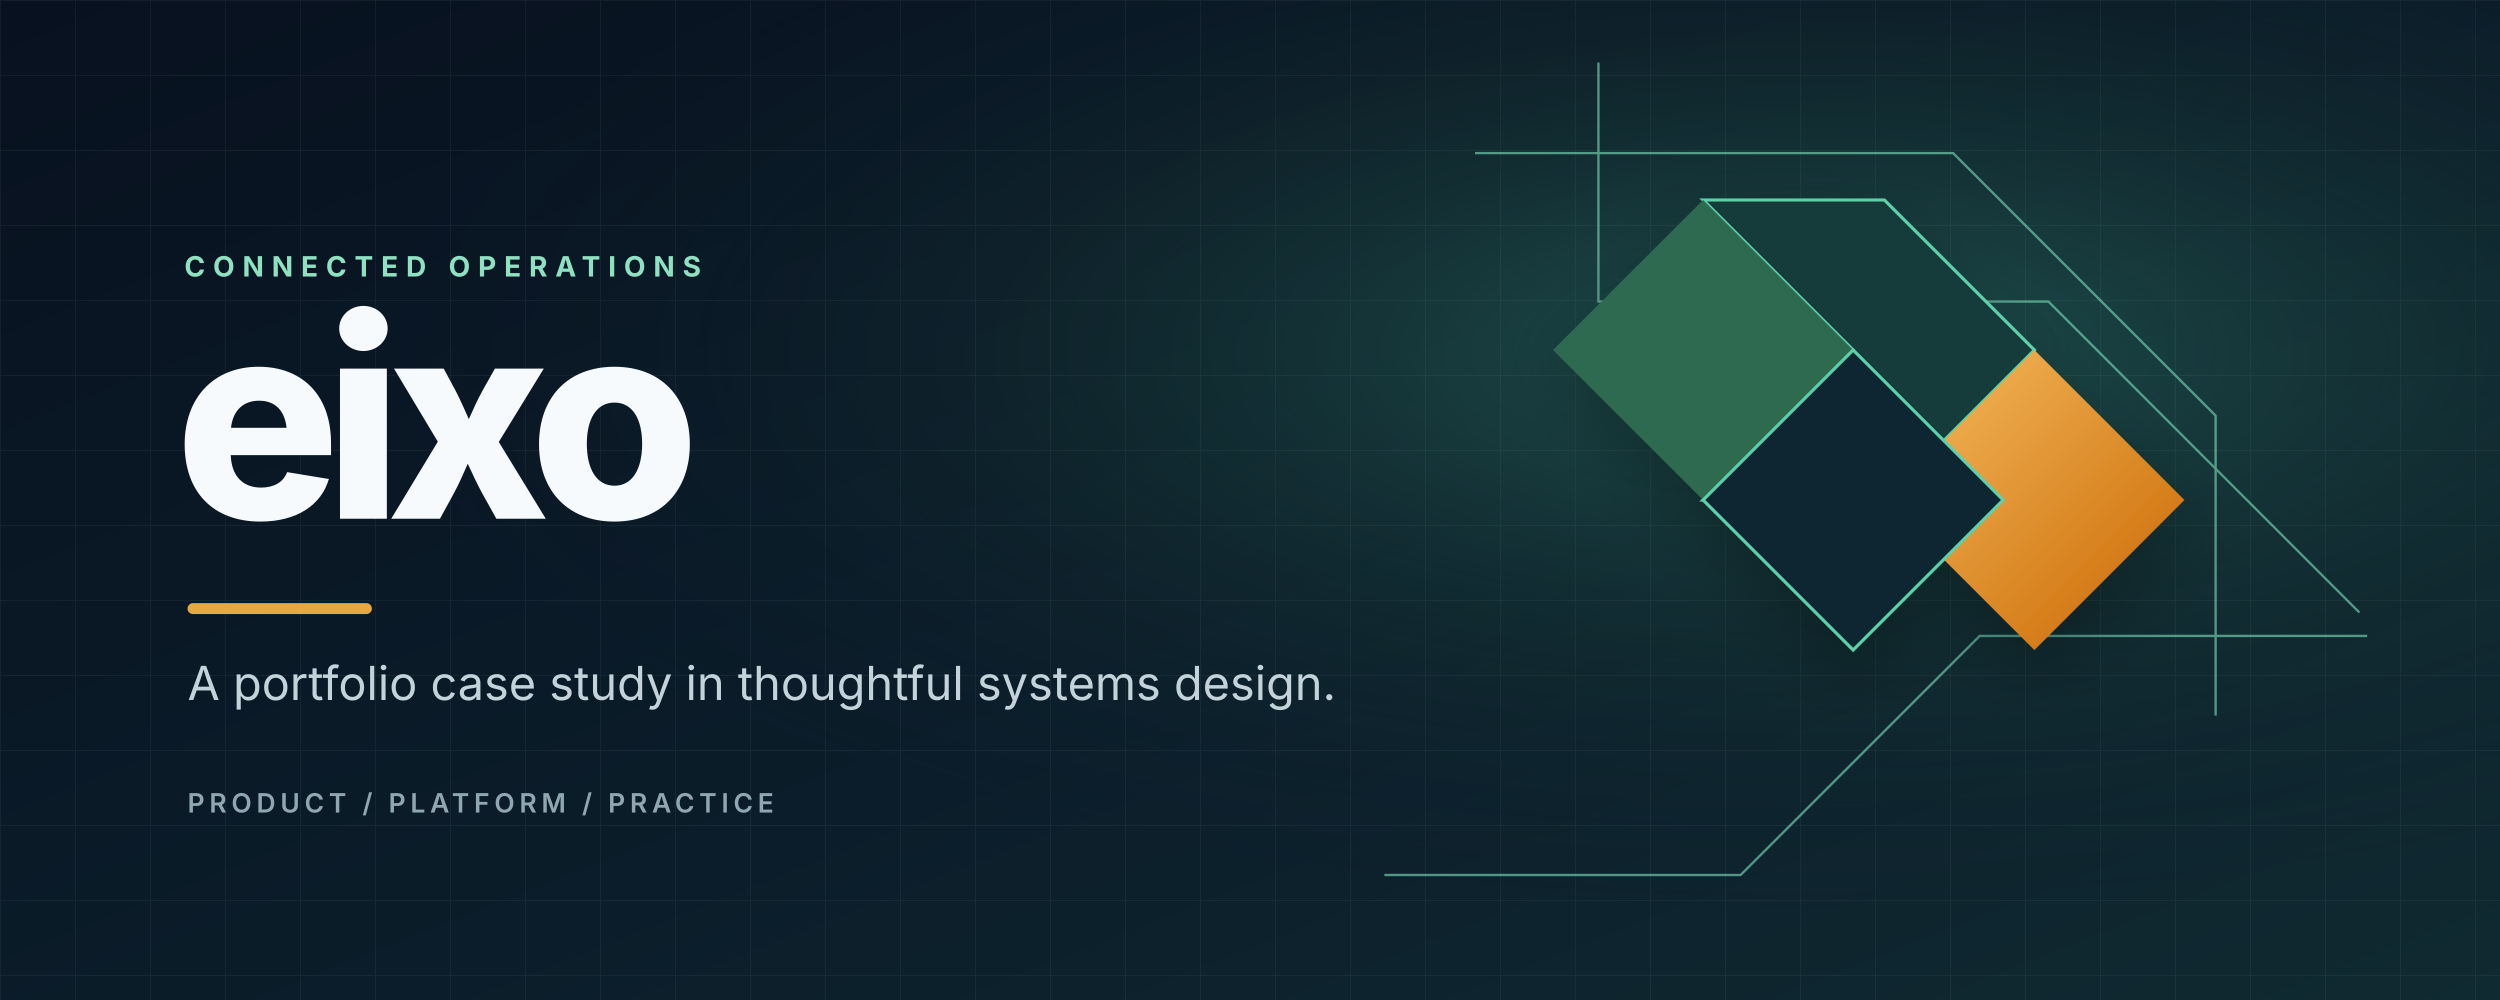
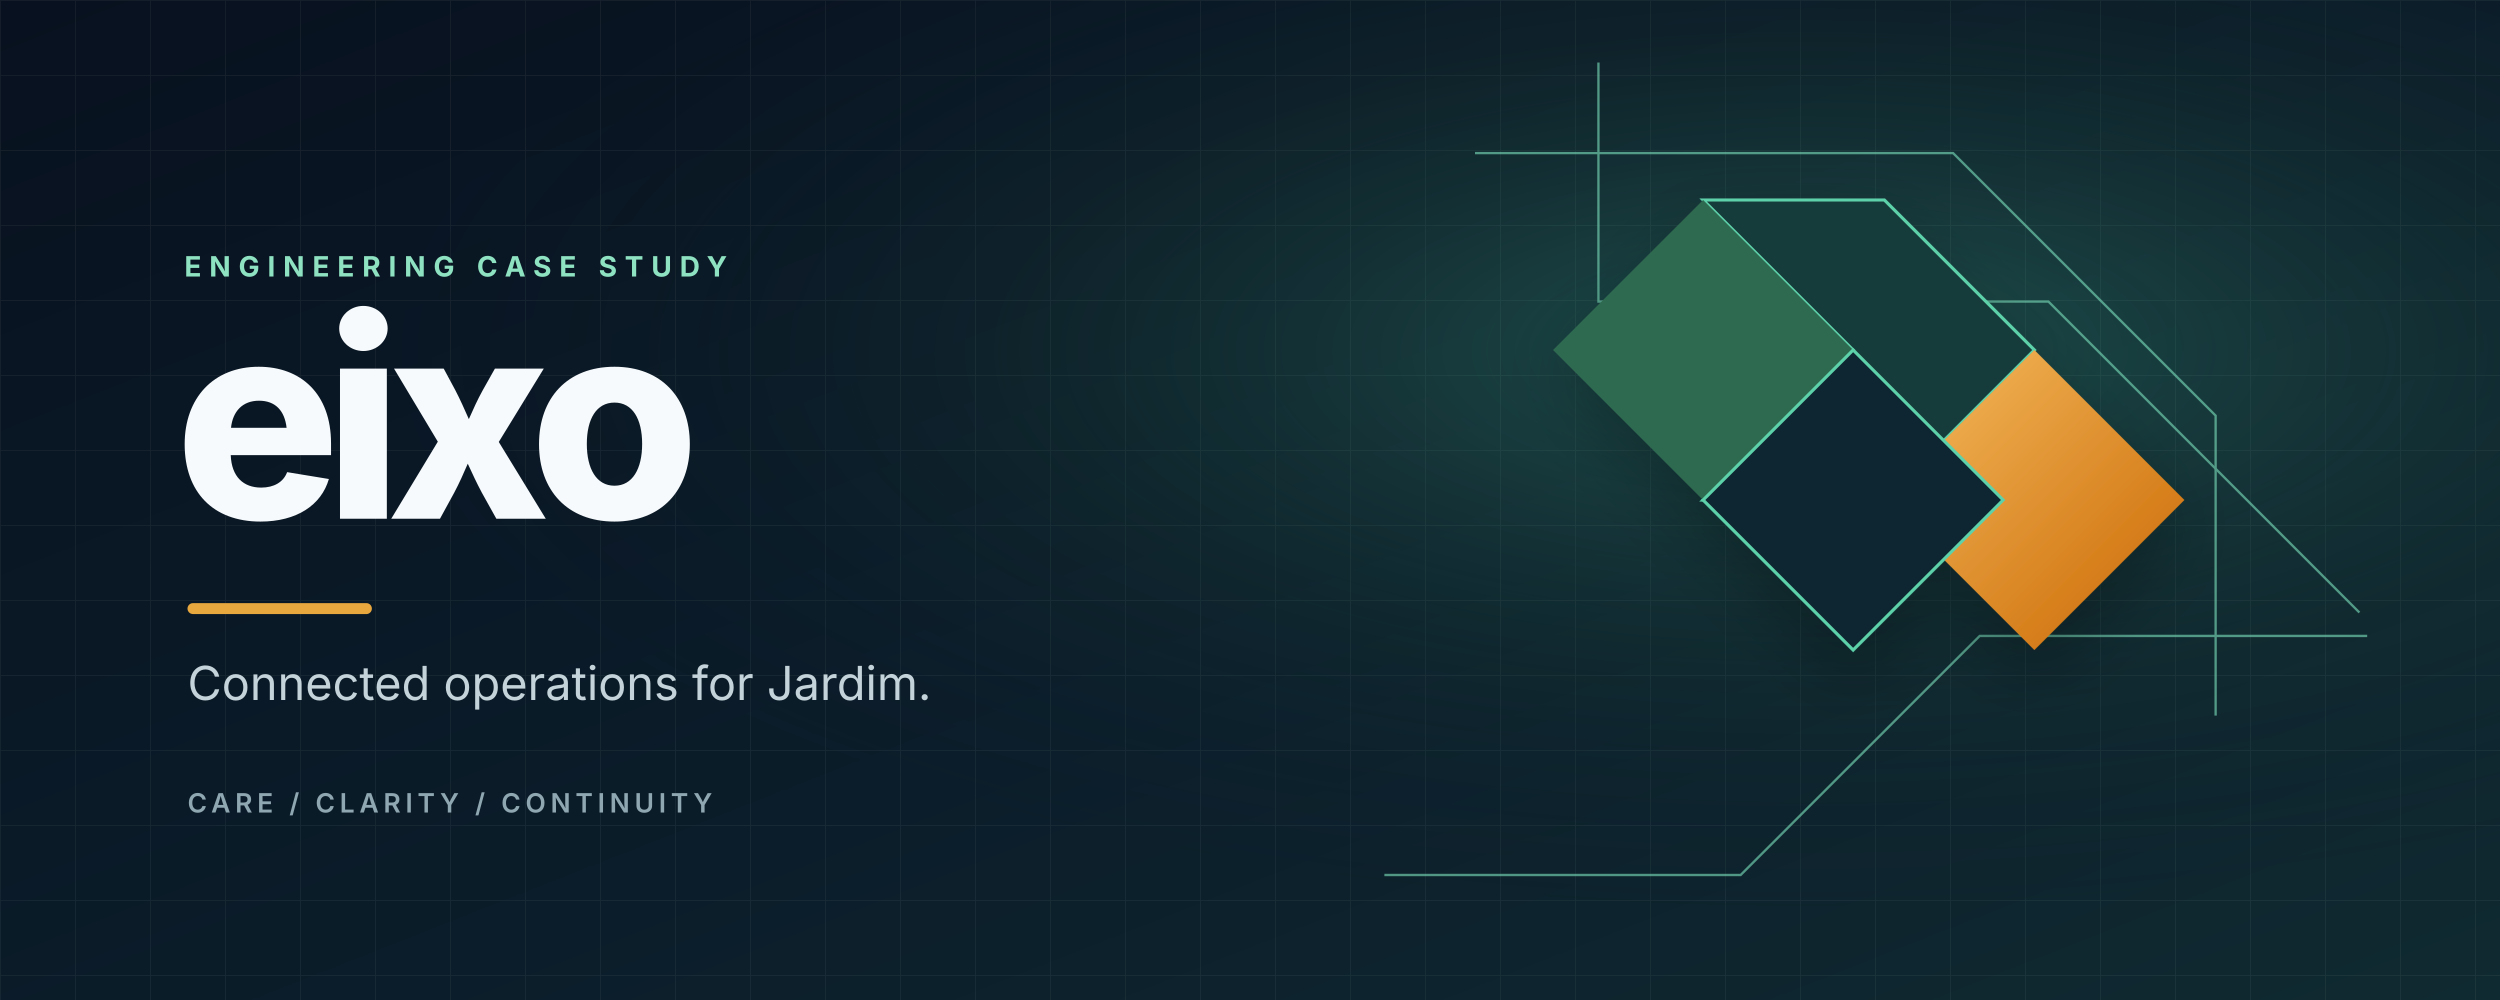
<svg xmlns="http://www.w3.org/2000/svg" viewBox="0 0 1600 640" role="img" aria-labelledby="title desc">
  <defs>
    <linearGradient id="background" x1="0" y1="0" x2="1" y2="1">
      <stop offset="0%" stop-color="#08111F" />
      <stop offset="58%" stop-color="#0B1D2A" />
      <stop offset="100%" stop-color="#102A31" />
    </linearGradient>
    <radialGradient id="glow" cx="72%" cy="35%" r="58%">
      <stop offset="0%" stop-color="#4ECAA3" stop-opacity="0.32" />
      <stop offset="55%" stop-color="#2D6A4F" stop-opacity="0.12" />
      <stop offset="100%" stop-color="#0B132B" stop-opacity="0" />
    </radialGradient>
    <linearGradient id="accent" x1="0" y1="0" x2="1" y2="1">
      <stop offset="0%" stop-color="#F6BD60" />
      <stop offset="100%" stop-color="#CA6702" />
    </linearGradient>
    <pattern id="grid" width="48" height="48" patternUnits="userSpaceOnUse">
      <path d="M 48 0 L 0 0 0 48" fill="none" stroke="#D9E8E0" stroke-opacity="0.07" stroke-width="1" />
    </pattern>
    <filter id="shadow" x="-20%" y="-20%" width="140%" height="140%">
      <feDropShadow dx="0" dy="18" stdDeviation="22" flood-color="#000000" flood-opacity="0.28" />
    </filter>
  </defs>
  <rect width="1600" height="640" fill="url(#background)" />
  <rect width="1600" height="640" fill="url(#grid)" />
  <rect width="1600" height="640" fill="url(#glow)" />
  <g opacity="0.65" fill="none" stroke="#75D5B4" stroke-width="1.5">
    <path d="M944 98H1250L1418 266V458" />
    <path d="M1023 40V193H1311L1510 392" />
    <path d="M886 560H1114L1267 407H1515" />
  </g>
  <g filter="url(#shadow)">
    <path d="M1090 128L1206 128L1302 224L1206 320L1090 320L1186 224Z" fill="#173B3A" stroke="#5DD1A9" stroke-width="2" />
    <path d="M1206 320L1302 224L1398 320L1302 416Z" fill="url(#accent)" />
    <path d="M994 224L1090 128L1186 224L1090 320Z" fill="#2D6A4F" />
    <path d="M1090 320L1186 224L1282 320L1186 416Z" fill="#0D2630" stroke="#5DD1A9" stroke-width="2" />
  </g>
  <g font-family="Inter, Arial, sans-serif">
-     <text x="118" y="177" fill="#8EE2C1" font-size="18" font-weight="700" letter-spacing="5">CONNECTED OPERATIONS</text>
+     <text x="118" y="177" fill="#8EE2C1" font-size="18" font-weight="700" letter-spacing="5">ENGINEERING CASE STUDY</text>
    <text x="112" y="332" fill="#F7FAFC" font-size="176" font-weight="800" letter-spacing="-10">eixo</text>
    <rect x="120" y="386" width="118" height="7" rx="3.5" fill="#E8A83E" />
-     <text x="120" y="448" fill="#C4D3D9" font-size="30" font-weight="400">A portfolio case study in thoughtful systems design.</text>
-     <text x="120" y="520" fill="#8FA7B1" font-size="17" font-weight="600" letter-spacing="3">PRODUCT  /  PLATFORM  /  PRACTICE</text>
+     <text x="120" y="448" fill="#C4D3D9" font-size="30" font-weight="400">Connected operations for Jardim.</text>
+     <text x="120" y="520" fill="#8FA7B1" font-size="17" font-weight="600" letter-spacing="3">CARE  /  CLARITY  /  CONTINUITY</text>
  </g>
</svg>
